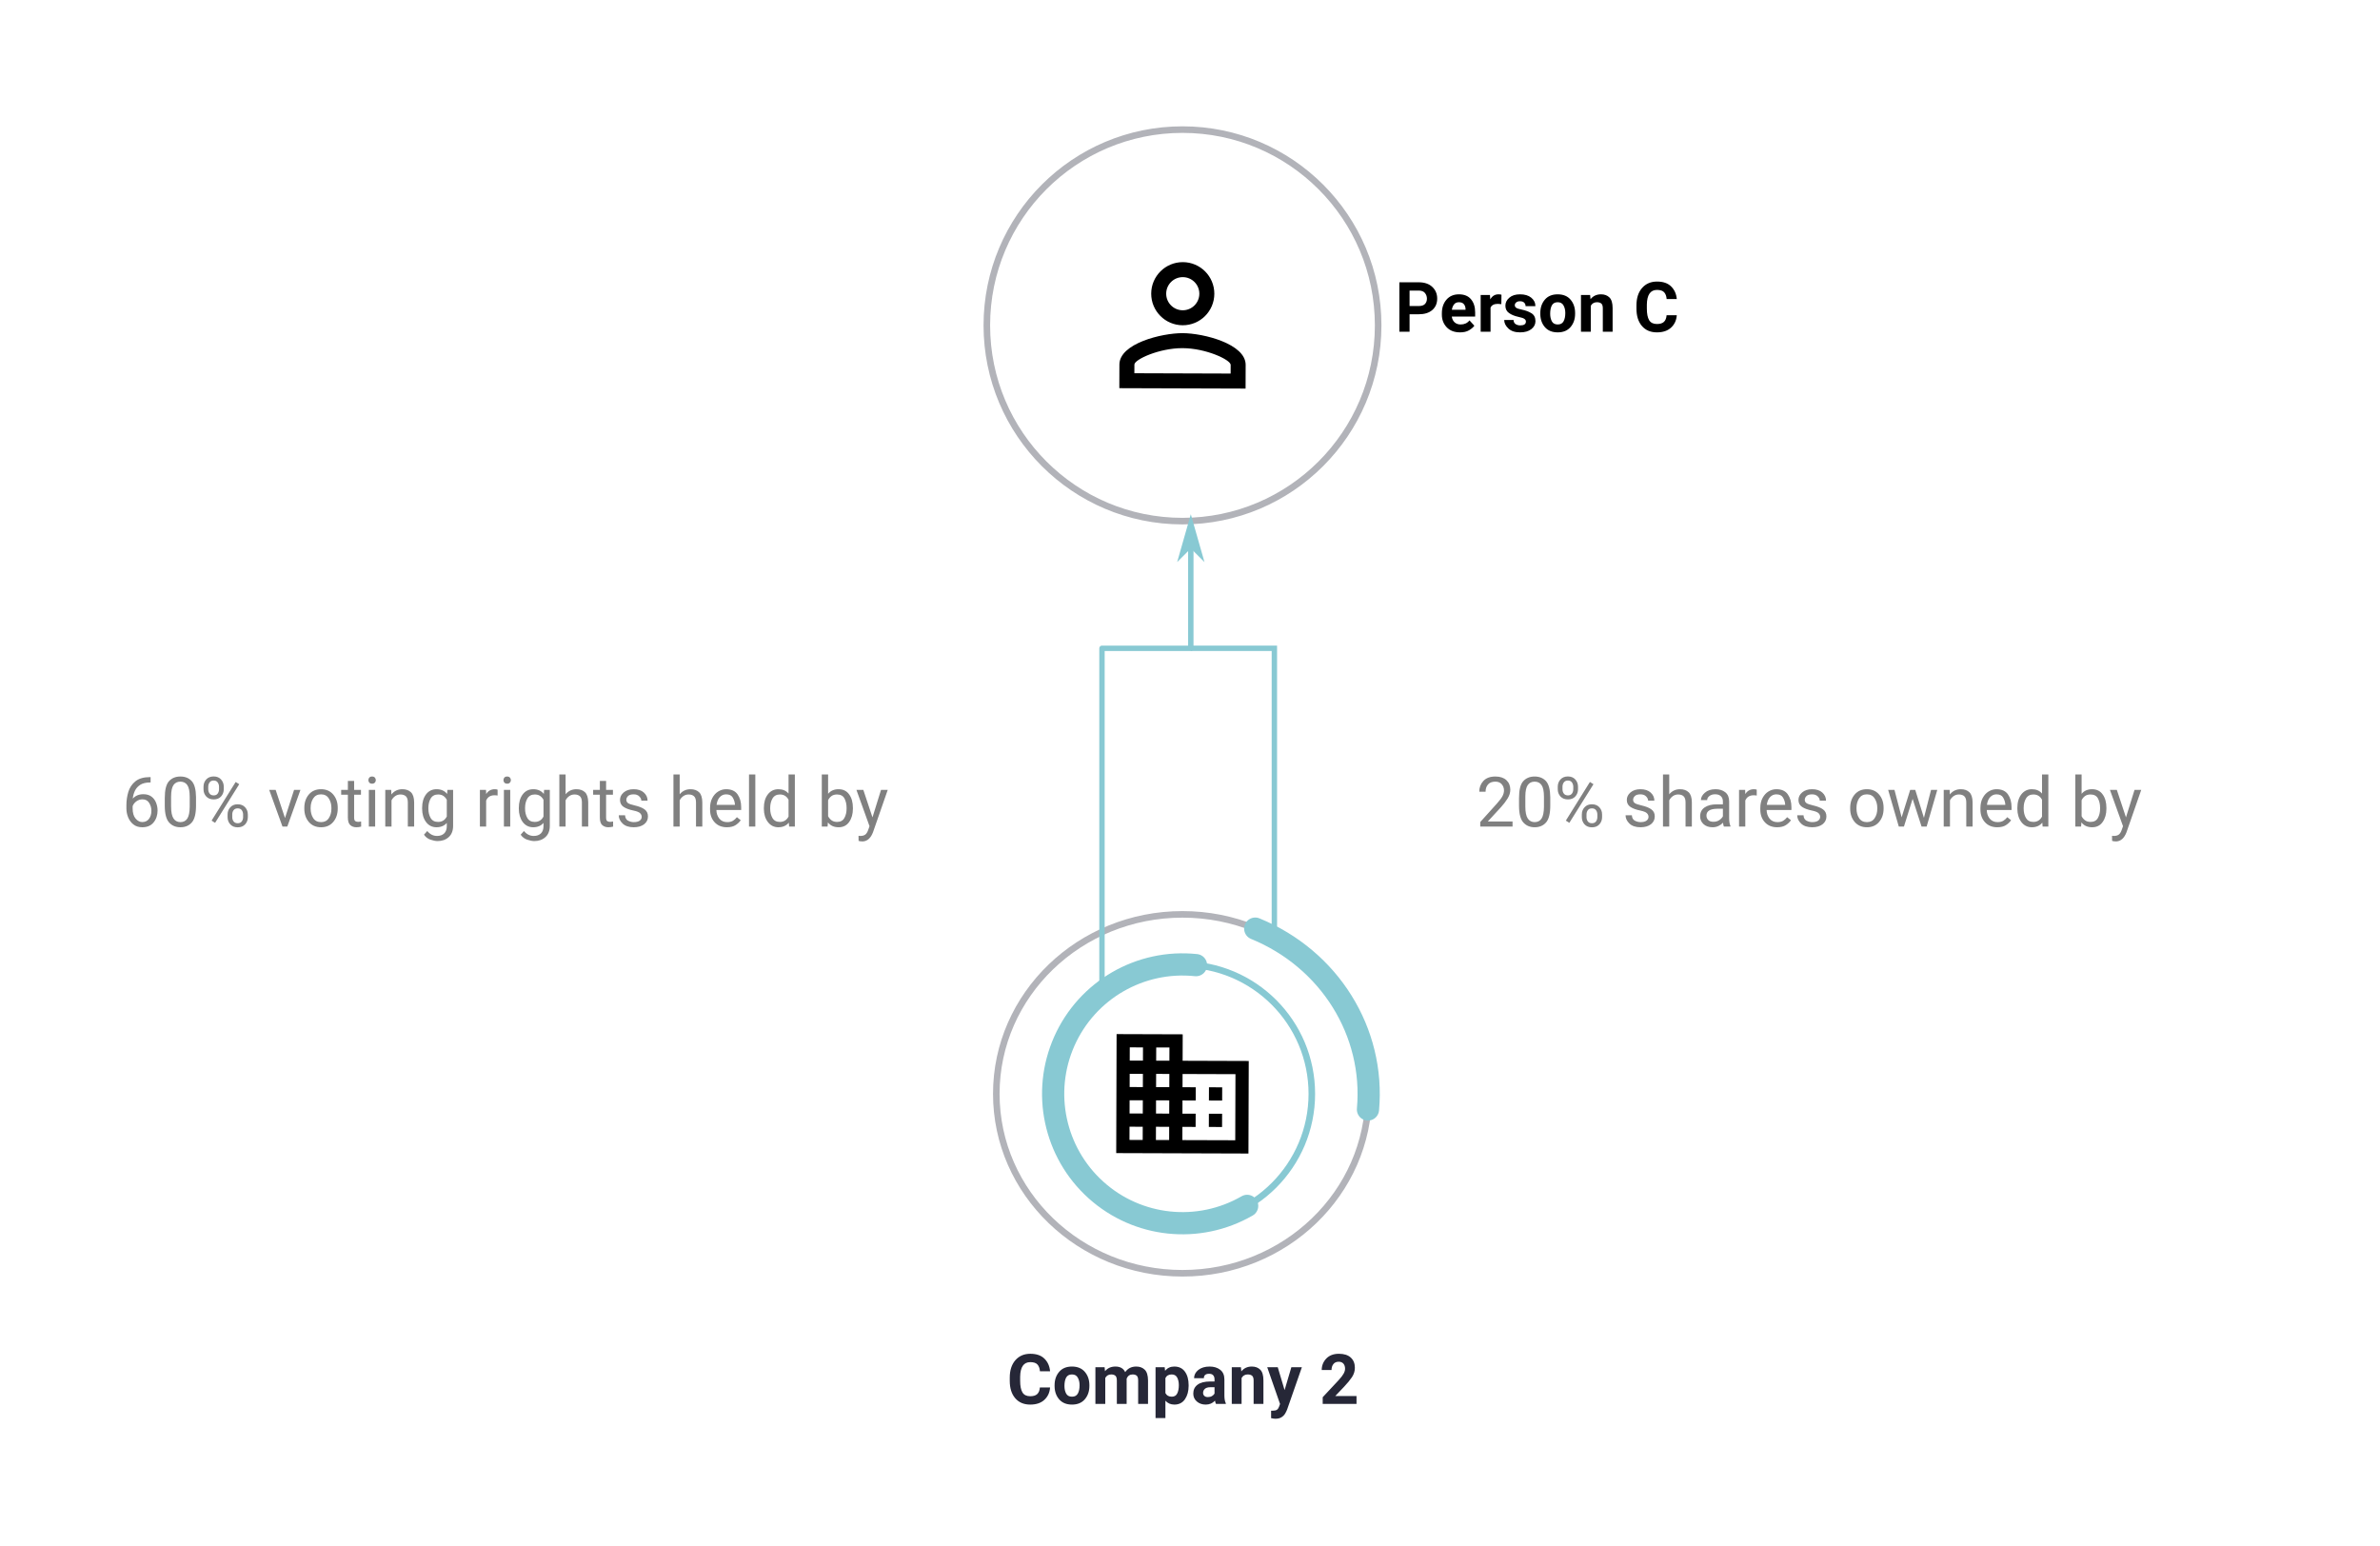
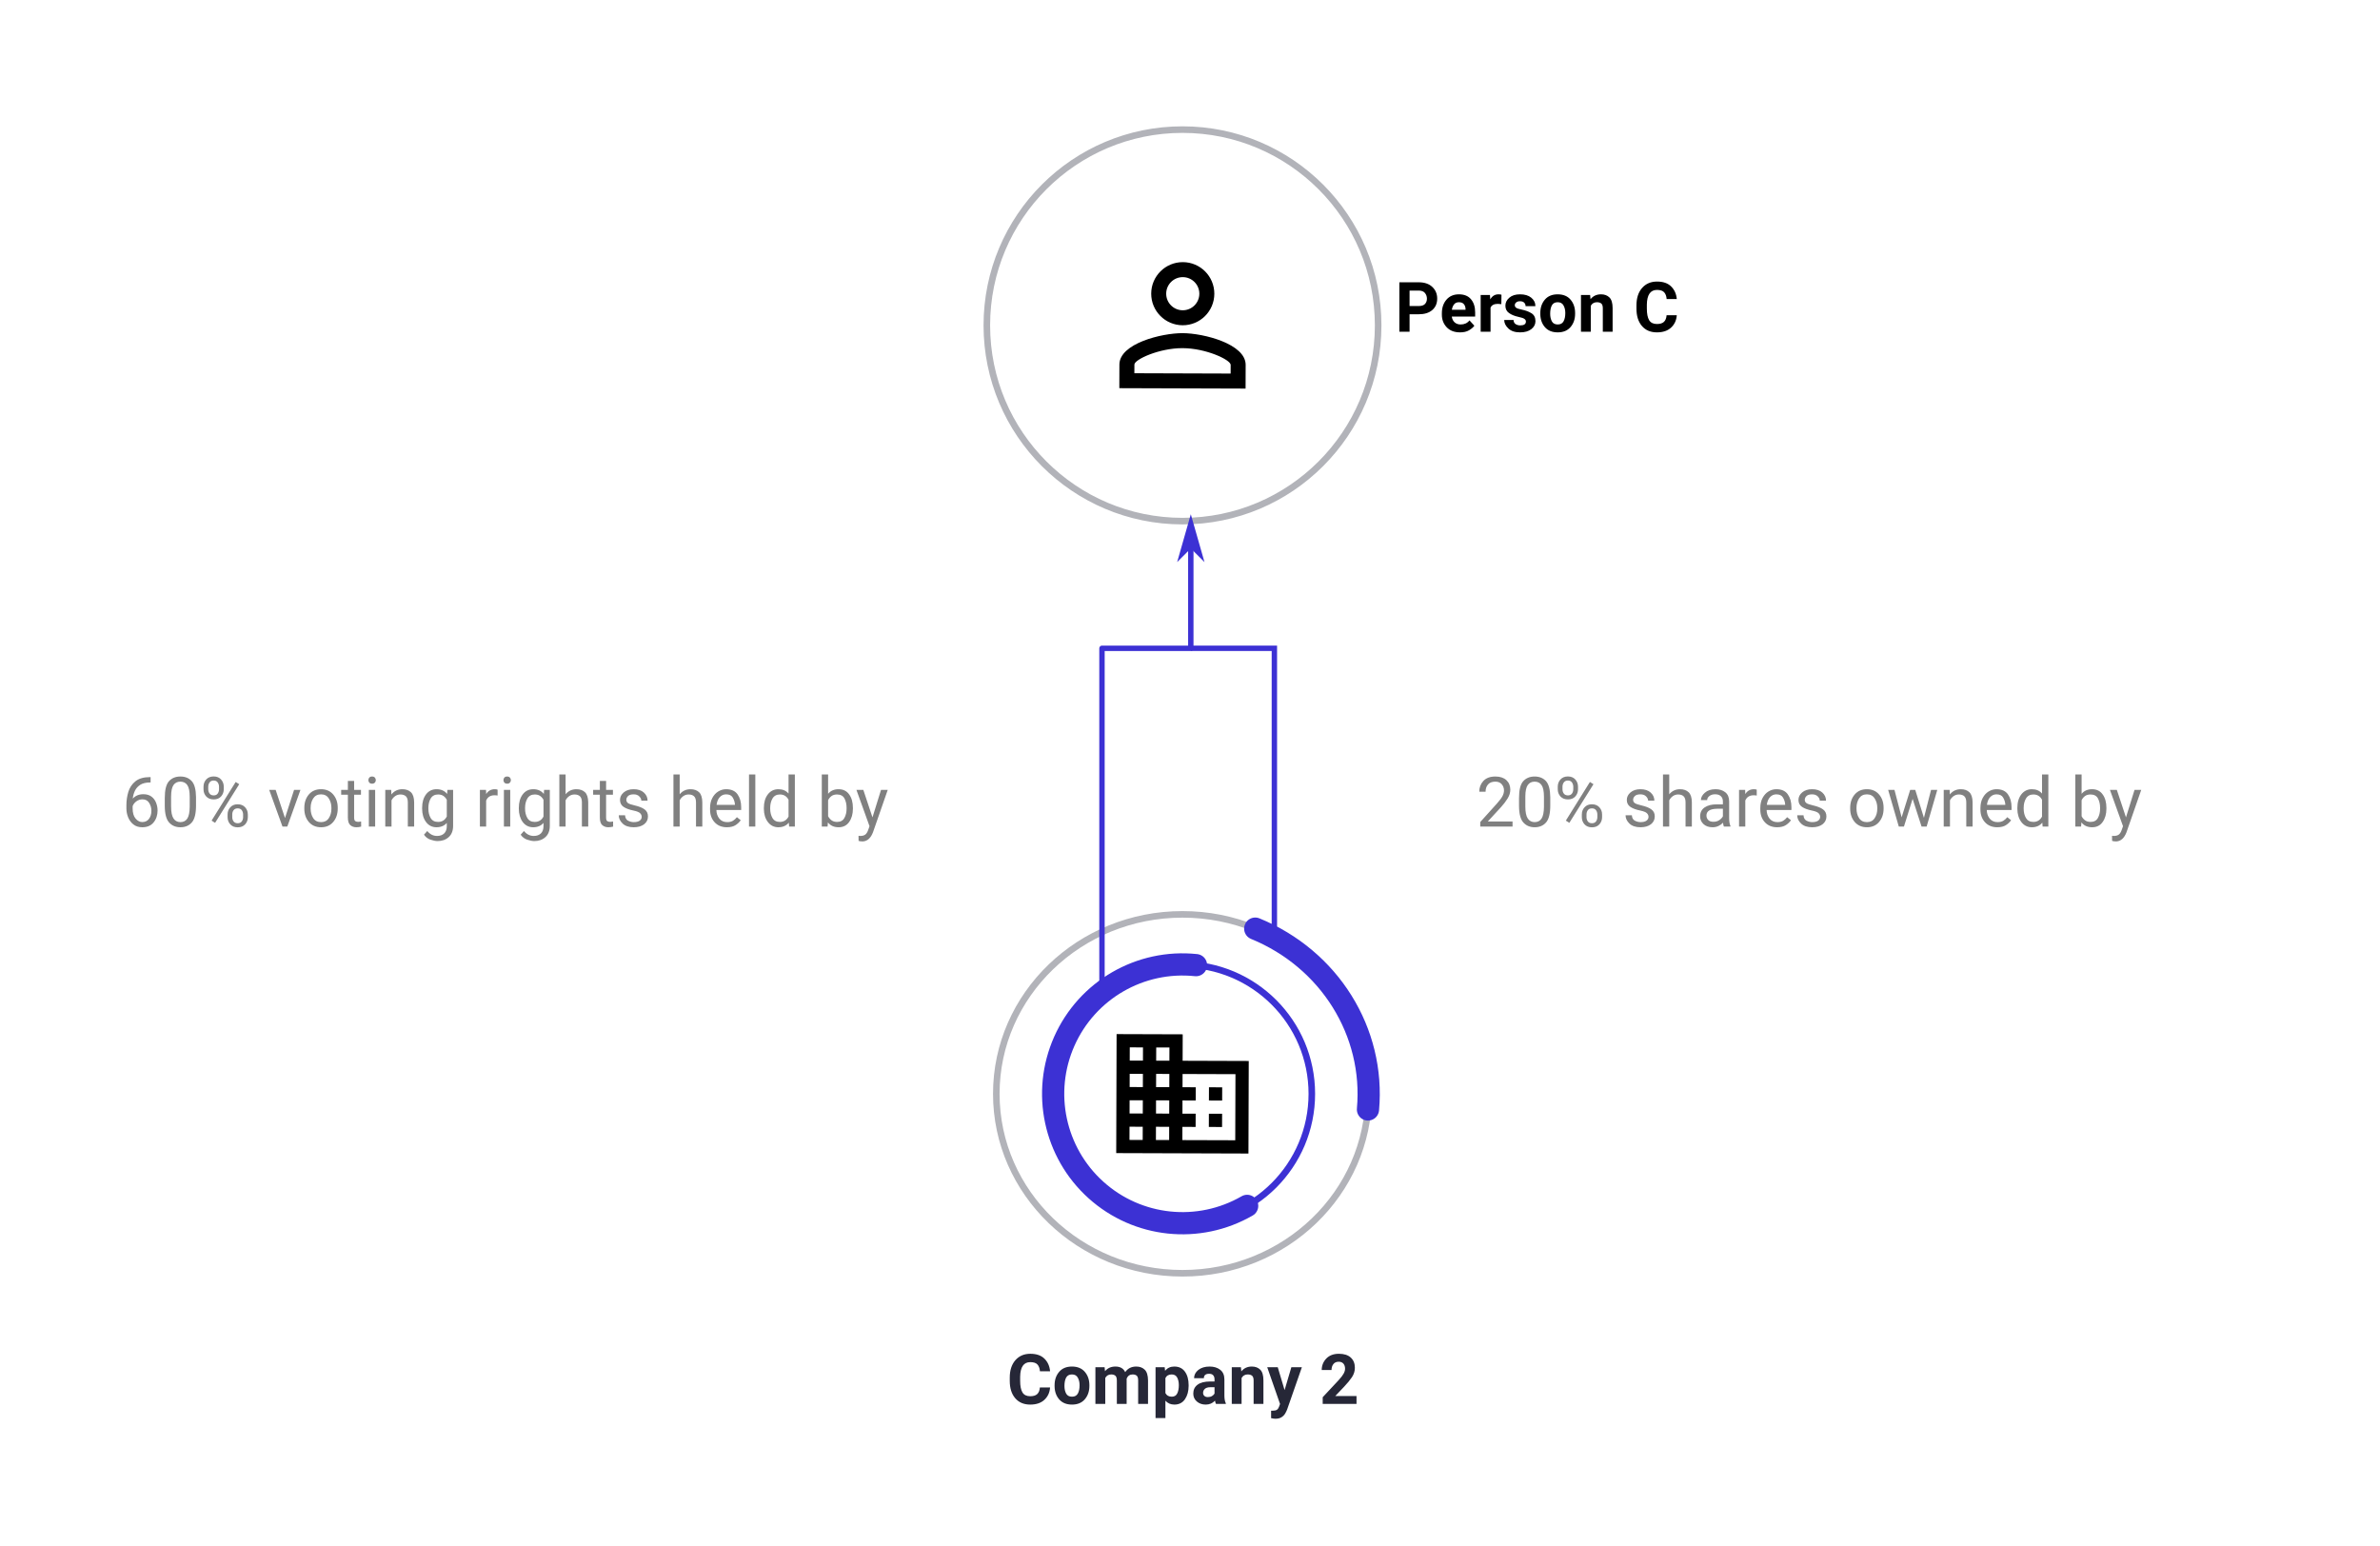
<svg xmlns="http://www.w3.org/2000/svg" id="Layer_1" data-name="Layer 1" viewBox="0 0 565.187 366.927" version="1.1" width="565.187" height="366.927">
  <defs id="defs3">
    <marker orient="auto" refY="0" refX="0" id="Arrow1Lend" style="overflow:visible">
-       <path id="path4371" d="M 0,0 5,-5 -12.5,0 5,5 0,0 Z" style="fill:#00deb6;fill-opacity:1;fill-rule:evenodd;stroke:#00deb6;stroke-width:1pt;stroke-opacity:1" transform="matrix(-0.8,0,0,-0.8,-10,0)" />
+       <path id="path4371" d="M 0,0 5,-5 -12.5,0 5,5 0,0 Z" style="fill:#3c31d4;fill-opacity:1;fill-rule:evenodd;stroke:#3c31d4;stroke-width:1pt;stroke-opacity:1" transform="matrix(-0.8,0,0,-0.8,-10,0)" />
    </marker>
    <marker orient="auto" refY="0" refX="0" id="Arrow1Mend" style="overflow:visible">
-       <path id="path4377" d="M 0,0 5,-5 -12.5,0 5,5 0,0 Z" style="fill:#88c9d3;fill-opacity:1;fill-rule:evenodd;stroke:#88c9d3;stroke-width:1pt;stroke-opacity:1" transform="matrix(-0.4,0,0,-0.4,-4,0)" />
+       <path id="path4377" d="M 0,0 5,-5 -12.5,0 5,5 0,0 Z" style="fill:#3c31d4;fill-opacity:1;fill-rule:evenodd;stroke:#3c31d4;stroke-width:1pt;stroke-opacity:1" transform="matrix(-0.4,0,0,-0.4,-4,0)" />
    </marker>
    <marker orient="auto" refY="0" refX="0" id="Arrow1Mstart" style="overflow:visible">
-       <path id="path4374" d="M 0,0 5,-5 -12.5,0 5,5 0,0 Z" style="fill:#88c9d3;fill-opacity:1;fill-rule:evenodd;stroke:#88c9d3;stroke-width:1pt;stroke-opacity:1" transform="matrix(0.4,0,0,0.4,4,0)" />
+       <path id="path4374" d="M 0,0 5,-5 -12.5,0 5,5 0,0 Z" style="fill:#3c31d4;fill-opacity:1;fill-rule:evenodd;stroke:#3c31d4;stroke-width:1pt;stroke-opacity:1" transform="matrix(0.4,0,0,0.4,4,0)" />
    </marker>
-     <style id="style5">.cls-1,.cls-10,.cls-11,.cls-7,.cls-8{fill:none;}.cls-1,.cls-11{stroke:#00deb6;}.cls-1,.cls-10,.cls-11,.cls-7{stroke-miterlimit:10;}.cls-2{fill:#00deb6;}.cls-3{font-size:16px;fill:#262737;}.cls-12,.cls-3{font-family:HKGrotesk-SemiBold, HK Grotesk;font-weight:700;}.cls-4{letter-spacing:-0.03em;}.cls-5{letter-spacing:-0.02em;}.cls-6{letter-spacing:0em;}.cls-7{stroke:#262737;}.cls-11,.cls-7{stroke-width:5px;}.cls-9{letter-spacing:-0.01em;}.cls-10{stroke:#e6e6e6;}.cls-12{font-size:12px;fill:gray;}.cls-13{letter-spacing:-0.03em;}.cls-14{letter-spacing:-0.01em;}.cls-15{letter-spacing:-0.02em;}.cls-16{letter-spacing:0em;}.cls-17{letter-spacing:0em;}.cls-18{letter-spacing:0em;}</style>
+     <style id="style5">.cls-1,.cls-10,.cls-11,.cls-7,.cls-8{fill:none;}.cls-1,.cls-11{stroke:#3c31d4;}.cls-1,.cls-10,.cls-11,.cls-7{stroke-miterlimit:10;}.cls-2{fill:#3c31d4;}.cls-3{font-size:16px;fill:#262737;}.cls-12,.cls-3{font-family:HKGrotesk-SemiBold, HK Grotesk;font-weight:700;}.cls-4{letter-spacing:-0.03em;}.cls-5{letter-spacing:-0.02em;}.cls-6{letter-spacing:0em;}.cls-7{stroke:#262737;}.cls-11,.cls-7{stroke-width:5px;}.cls-9{letter-spacing:-0.01em;}.cls-10{stroke:#e6e6e6;}.cls-12{font-size:12px;fill:gray;}.cls-13{letter-spacing:-0.03em;}.cls-14{letter-spacing:-0.01em;}.cls-15{letter-spacing:-0.02em;}.cls-16{letter-spacing:0em;}.cls-17{letter-spacing:0em;}.cls-18{letter-spacing:0em;}</style>
    <marker orient="auto" refY="0" refX="0" id="Arrow1Mstart-2" style="overflow:visible">
-       <path id="path4374-0" d="M 0,0 5,-5 -12.5,0 5,5 0,0 Z" style="fill:#00deb6;fill-opacity:1;fill-rule:evenodd;stroke:#00deb6;stroke-width:1pt;stroke-opacity:1" transform="matrix(0.4,0,0,0.4,4,0)" />
+       <path id="path4374-0" d="M 0,0 5,-5 -12.5,0 5,5 0,0 Z" style="fill:#3c31d4;fill-opacity:1;fill-rule:evenodd;stroke:#3c31d4;stroke-width:1pt;stroke-opacity:1" transform="matrix(0.4,0,0,0.4,4,0)" />
    </marker>
    <clipPath id="p.1">
      <path style="clip-rule:evenodd" id="path3414" d="M 0,0 30,0 30,26 0,26 Z" />
    </clipPath>
    <clipPath id="p.2">
      <path style="clip-rule:evenodd" id="path3423" d="M 0,0 24,0 24,25 0,25 Z" />
    </clipPath>
    <clipPath id="p.1-3">
      <path style="clip-rule:evenodd" id="path3414-8" d="M 0,0 30,0 30,26 0,26 Z" />
    </clipPath>
    <marker orient="auto" refY="0" refX="0" id="Arrow1Mstart-8" style="overflow:visible">
-       <path id="path4374-9" d="M 0,0 5,-5 -12.5,0 5,5 0,0 Z" style="fill:#00deb6;fill-opacity:1;fill-rule:evenodd;stroke:#00deb6;stroke-width:1pt;stroke-opacity:1" transform="matrix(0.4,0,0,0.4,4,0)" />
+       <path id="path4374-9" d="M 0,0 5,-5 -12.5,0 5,5 0,0 Z" style="fill:#3c31d4;fill-opacity:1;fill-rule:evenodd;stroke:#3c31d4;stroke-width:1pt;stroke-opacity:1" transform="matrix(0.4,0,0,0.4,4,0)" />
    </marker>
    <clipPath id="p.2-2">
      <path style="clip-rule:evenodd" id="path3423-2" d="M 0,0 24,0 24,25 0,25 Z" />
    </clipPath>
    <marker orient="auto" refY="0" refX="0" id="Arrow1Mstart-6" style="overflow:visible">
-       <path id="path4374-3" d="M 0,0 5,-5 -12.5,0 5,5 0,0 Z" style="fill:#00deb6;fill-opacity:1;fill-rule:evenodd;stroke:#00deb6;stroke-width:1pt;stroke-opacity:1" transform="matrix(0.4,0,0,0.4,4,0)" />
+       <path id="path4374-3" d="M 0,0 5,-5 -12.5,0 5,5 0,0 Z" style="fill:#3c31d4;fill-opacity:1;fill-rule:evenodd;stroke:#3c31d4;stroke-width:1pt;stroke-opacity:1" transform="matrix(0.4,0,0,0.4,4,0)" />
    </marker>
    <marker orient="auto" refY="0" refX="0" id="Arrow1Mstart-84" style="overflow:visible">
-       <path id="path4374-4" d="M 0,0 5,-5 -12.5,0 5,5 0,0 Z" style="fill:#88c9d3;fill-opacity:1;fill-rule:evenodd;stroke:#88c9d3;stroke-width:1pt;stroke-opacity:1" transform="matrix(0.4,0,0,0.4,4,0)" />
+       <path id="path4374-4" d="M 0,0 5,-5 -12.5,0 5,5 0,0 Z" style="fill:#3c31d4;fill-opacity:1;fill-rule:evenodd;stroke:#3c31d4;stroke-width:1pt;stroke-opacity:1" transform="matrix(0.4,0,0,0.4,4,0)" />
    </marker>
  </defs>
  <text class="cls-3" id="text31" style="font-style:normal;font-variant:normal;font-weight:bold;font-stretch:normal;font-size:16.504px;line-height:125%;font-family:Roboto;-inkscape-font-specification:'Roboto, Bold';text-align:start;writing-mode:lr-tb;text-anchor:start;fill:#262737" x="225.96" y="333.319" transform="scale(0.9997455,1.000255)">
    <tspan x="239.163" y="333.319" id="tspan35" style="font-style:normal;font-variant:normal;font-weight:bold;font-stretch:normal;font-size:16.504px;line-height:125%;font-family:Roboto;-inkscape-font-specification:'Roboto, Bold';text-align:start;writing-mode:lr-tb;text-anchor:start">Company 2</tspan>
  </text>
-   <path style="fill:none;fill-rule:evenodd;stroke:#88c9d3;stroke-width:1.279;stroke-linecap:butt;stroke-linejoin:miter;stroke-miterlimit:4;stroke-dasharray:none;stroke-opacity:1" d="m 302.63,221.82 0,-67.86 -19.844,0" id="path12354" />
+   <path style="fill:none;fill-rule:evenodd;stroke:#3c31d4;stroke-width:1.279;stroke-linecap:butt;stroke-linejoin:miter;stroke-miterlimit:4;stroke-dasharray:none;stroke-opacity:1" d="m 302.63,221.82 0,-67.86 -19.844,0" id="path12354" />
  <ellipse class="cls-11" id="circle209-7-4-8" style="fill:none;stroke:#b2b3b9;stroke-width:1.558;stroke-linecap:round;stroke-miterlimit:10;stroke-dasharray:none;stroke-opacity:1" cx="280.81" cy="259.761" rx="44.215" ry="42.616" />
-   <path class="cls-11" id="circle209-7-4" style="fill:none;stroke:#88c9d3;stroke-width:5.275;stroke-linecap:round;stroke-miterlimit:10;stroke-dasharray:none;stroke-opacity:1" d="m -324.856,263.475 a 44.215,42.616 0 0 1 26.77,-42.942" transform="scale(-1,1)" />
-   <ellipse class="cls-11" id="circle209-7-4-3-8" style="fill:none;stroke:#88c9d3;stroke-width:1.558;stroke-linecap:round;stroke-miterlimit:10;stroke-dasharray:none;stroke-opacity:1" cx="280.81" cy="259.761" rx="30.713" ry="30.729" />
-   <path class="cls-11" id="circle209-7-4-3" style="fill:none;stroke:#88c9d3;stroke-width:5.275;stroke-linecap:round;stroke-miterlimit:10;stroke-dasharray:none;stroke-opacity:1" d="m 296.166,286.373 a 30.713,30.729 0 0 1 -35.907,-3.776 30.713,30.729 0 0 1 -7.507,-35.334 30.713,30.729 0 0 1 31.268,-18.062" />
+   <path class="cls-11" id="circle209-7-4" style="fill:none;stroke:#3c31d4;stroke-width:5.275;stroke-linecap:round;stroke-miterlimit:10;stroke-dasharray:none;stroke-opacity:1" d="m -324.856,263.475 a 44.215,42.616 0 0 1 26.77,-42.942" transform="scale(-1,1)" />
+   <ellipse class="cls-11" id="circle209-7-4-3-8" style="fill:none;stroke:#3c31d4;stroke-width:1.558;stroke-linecap:round;stroke-miterlimit:10;stroke-dasharray:none;stroke-opacity:1" cx="280.81" cy="259.761" rx="30.713" ry="30.729" />
+   <path class="cls-11" id="circle209-7-4-3" style="fill:none;stroke:#3c31d4;stroke-width:5.275;stroke-linecap:round;stroke-miterlimit:10;stroke-dasharray:none;stroke-opacity:1" d="m 296.166,286.373 a 30.713,30.729 0 0 1 -35.907,-3.776 30.713,30.729 0 0 1 -7.507,-35.334 30.713,30.729 0 0 1 31.268,-18.062" />
  <ellipse class="cls-7" cx="280.81" cy="77.268" id="ellipse25-6-6" style="fill:none;stroke:#b2b3b9;stroke-width:1.558;stroke-miterlimit:10;stroke-dasharray:none;stroke-opacity:1" rx="46.465" ry="46.489" />
-   <path style="fill:none;fill-rule:evenodd;stroke:#88c9d3;stroke-width:1.279;stroke-linecap:butt;stroke-linejoin:round;stroke-miterlimit:4;stroke-dasharray:none;stroke-opacity:1;marker-end:url(#Arrow1Mend)" d="m 262.967,234.045 -1.276,0 0,-80.085 21.095,3.4e-4 4.7e-4,-29.316" id="path12354-8" />
+   <path style="fill:none;fill-rule:evenodd;stroke:#3c31d4;stroke-width:1.279;stroke-linecap:butt;stroke-linejoin:round;stroke-miterlimit:4;stroke-dasharray:none;stroke-opacity:1;marker-end:url(#Arrow1Mend)" d="m 262.967,234.045 -1.276,0 0,-80.085 21.095,3.4e-4 4.7e-4,-29.316" id="path12354-8" />
  <text xml:space="preserve" style="font-style:normal;font-weight:normal;font-size:48.012px;line-height:125%;font-family:sans-serif;letter-spacing:0px;word-spacing:0px;fill:#000000;fill-opacity:1;stroke:none;stroke-width:1px;stroke-linecap:butt;stroke-linejoin:miter;stroke-opacity:1" x="28.944" y="196.249" id="text15734" transform="scale(0.9997455,1.000255)">
    <tspan id="tspan15736" x="28.944" y="196.249" style="color:#000000;font-style:normal;font-variant:normal;font-weight:normal;font-stretch:normal;font-size:16.504px;line-height:125%;font-family:Roboto;-inkscape-font-specification:'Roboto, Normal';text-indent:0;text-align:start;text-decoration:none;text-decoration-line:none;text-decoration-style:solid;text-decoration-color:#000000;letter-spacing:0px;word-spacing:0px;text-transform:none;direction:ltr;block-progression:tb;writing-mode:lr-tb;baseline-shift:baseline;text-anchor:start;white-space:normal;clip-rule:nonzero;display:inline;overflow:visible;visibility:visible;opacity:1;isolation:auto;mix-blend-mode:normal;color-interpolation:sRGB;color-interpolation-filters:linearRGB;solid-color:#000000;solid-opacity:1;fill:#808080;fill-opacity:1;fill-rule:nonzero;stroke:none;stroke-width:1px;stroke-linecap:butt;stroke-linejoin:miter;stroke-miterlimit:4;stroke-dasharray:none;stroke-dashoffset:0;stroke-opacity:1;color-rendering:auto;image-rendering:auto;shape-rendering:auto;text-rendering:auto;enable-background:accumulate">60% voting rights held by</tspan>
  </text>
  <text xml:space="preserve" style="font-style:normal;font-weight:normal;font-size:48.012px;line-height:125%;font-family:sans-serif;letter-spacing:0px;word-spacing:0px;fill:#000000;fill-opacity:1;stroke:none;stroke-width:1px;stroke-linecap:butt;stroke-linejoin:miter;stroke-opacity:1" x="350.626" y="196.249" id="text15738" transform="scale(0.9997455,1.000255)">
    <tspan id="tspan15740" x="350.626" y="196.249" style="color:#000000;font-style:normal;font-variant:normal;font-weight:normal;font-stretch:normal;font-size:16.504px;line-height:125%;font-family:Roboto;-inkscape-font-specification:'Roboto, Normal';text-indent:0;text-align:start;text-decoration:none;text-decoration-line:none;text-decoration-style:solid;text-decoration-color:#000000;letter-spacing:0px;word-spacing:0px;text-transform:none;direction:ltr;block-progression:tb;writing-mode:lr-tb;baseline-shift:baseline;text-anchor:start;white-space:normal;clip-rule:nonzero;display:inline;overflow:visible;visibility:visible;opacity:1;isolation:auto;mix-blend-mode:normal;color-interpolation:sRGB;color-interpolation-filters:linearRGB;solid-color:#000000;solid-opacity:1;fill:#808080;fill-opacity:1;fill-rule:nonzero;stroke:none;stroke-width:1px;stroke-linecap:butt;stroke-linejoin:miter;stroke-miterlimit:4;stroke-dasharray:none;stroke-dashoffset:0;stroke-opacity:1;color-rendering:auto;image-rendering:auto;shape-rendering:auto;text-rendering:auto;enable-background:accumulate">20% shares owned by</tspan>
  </text>
  <text xml:space="preserve" style="font-style:normal;font-weight:normal;font-size:48.012px;line-height:125%;font-family:sans-serif;letter-spacing:0px;word-spacing:0px;fill:#000000;fill-opacity:1;stroke:none;stroke-width:1px;stroke-linecap:butt;stroke-linejoin:miter;stroke-opacity:1" x="383.818" y="78.752" id="text15742" transform="scale(0.9997455,1.000255)">
    <tspan id="tspan15744" x="383.818" y="78.752" style="color:#000000;font-style:normal;font-variant:normal;font-weight:bold;font-stretch:normal;font-size:16.504px;line-height:125%;font-family:Roboto;-inkscape-font-specification:'Roboto, Bold';text-indent:0;text-align:center;text-decoration:none;text-decoration-line:none;text-decoration-style:solid;text-decoration-color:#000000;letter-spacing:0px;word-spacing:0px;text-transform:none;direction:ltr;block-progression:tb;writing-mode:lr-tb;baseline-shift:baseline;text-anchor:middle;white-space:normal;clip-rule:nonzero;display:inline;overflow:visible;visibility:visible;opacity:1;isolation:auto;mix-blend-mode:normal;color-interpolation:sRGB;color-interpolation-filters:linearRGB;solid-color:#000000;solid-opacity:1;fill:#000000;fill-opacity:1;fill-rule:nonzero;stroke:none;stroke-width:1px;stroke-linecap:butt;stroke-linejoin:miter;stroke-miterlimit:4;stroke-dasharray:none;stroke-dashoffset:0;stroke-opacity:1;color-rendering:auto;image-rendering:auto;shape-rendering:auto;text-rendering:auto;enable-background:accumulate">Person C</tspan>
  </text>
  <path id="path4516" d="m 280.841,251.911 0.02,-6.28 -15.699,-0.051 -0.088,28.259 31.399,0.102 0.071,-21.979 z m -9.481,18.809 -3.139,-0.011 0.01,-3.139 3.14,0.011 z m 0.02,-6.28 -3.139,-0.011 0.01,-3.139 3.14,0.011 z m 0.02,-6.28 -3.139,-0.011 0.01,-3.139 3.14,0.011 z m 0.02,-6.28 -3.139,-0.011 0.01,-3.139 3.14,0.011 z m 6.219,18.86 -3.139,-0.01 0.01,-3.143 3.14,0.011 z m 0.02,-6.28 -3.139,-0.01 0.01,-3.14 3.14,0.011 z m 0.02,-6.28 -3.139,-0.01 0.01,-3.14 3.14,0.011 z m 0.02,-6.28 -3.139,-0.01 0.011,-3.14 3.14,0.011 z m 15.639,18.89 -12.56,-0.038 0.01,-3.14 3.14,0.011 0.01,-3.14 -3.139,-0.01 0.01,-3.14 3.14,0.011 0.01,-3.14 -3.139,-0.01 0.01,-3.14 12.56,0.041 z m -3.1,-12.57 -3.139,-0.01 -0.011,3.139 3.14,0.011 z m -0.02,6.28 -3.139,-0.01 -0.011,3.139 3.14,0.011 z" />
  <path id="path5743" d="m 280.888,65.814 a 3.935,3.935 0 1 1 -3.948,3.922 3.934,3.934 0 0 1 3.948,-3.922 m -0.054,16.864 c 5.565,0.018 11.421,2.774 11.417,3.972 l -0.007,2.061 -22.861,-0.075 0.007,-2.061 c 0,-1.198 5.878,-3.916 11.444,-3.898 m 0.066,-20.424 a 7.495,7.495 0 1 0 7.471,7.519 7.493,7.493 0 0 0 -7.471,-7.519 z m -0.054,16.864 c -5.003,-0.016 -14.999,2.462 -15.017,7.446 l -0.018,5.621 29.981,0.096 0.019,-5.621 c 0.017,-4.982 -9.962,-7.526 -14.965,-7.542 z" />
</svg>
